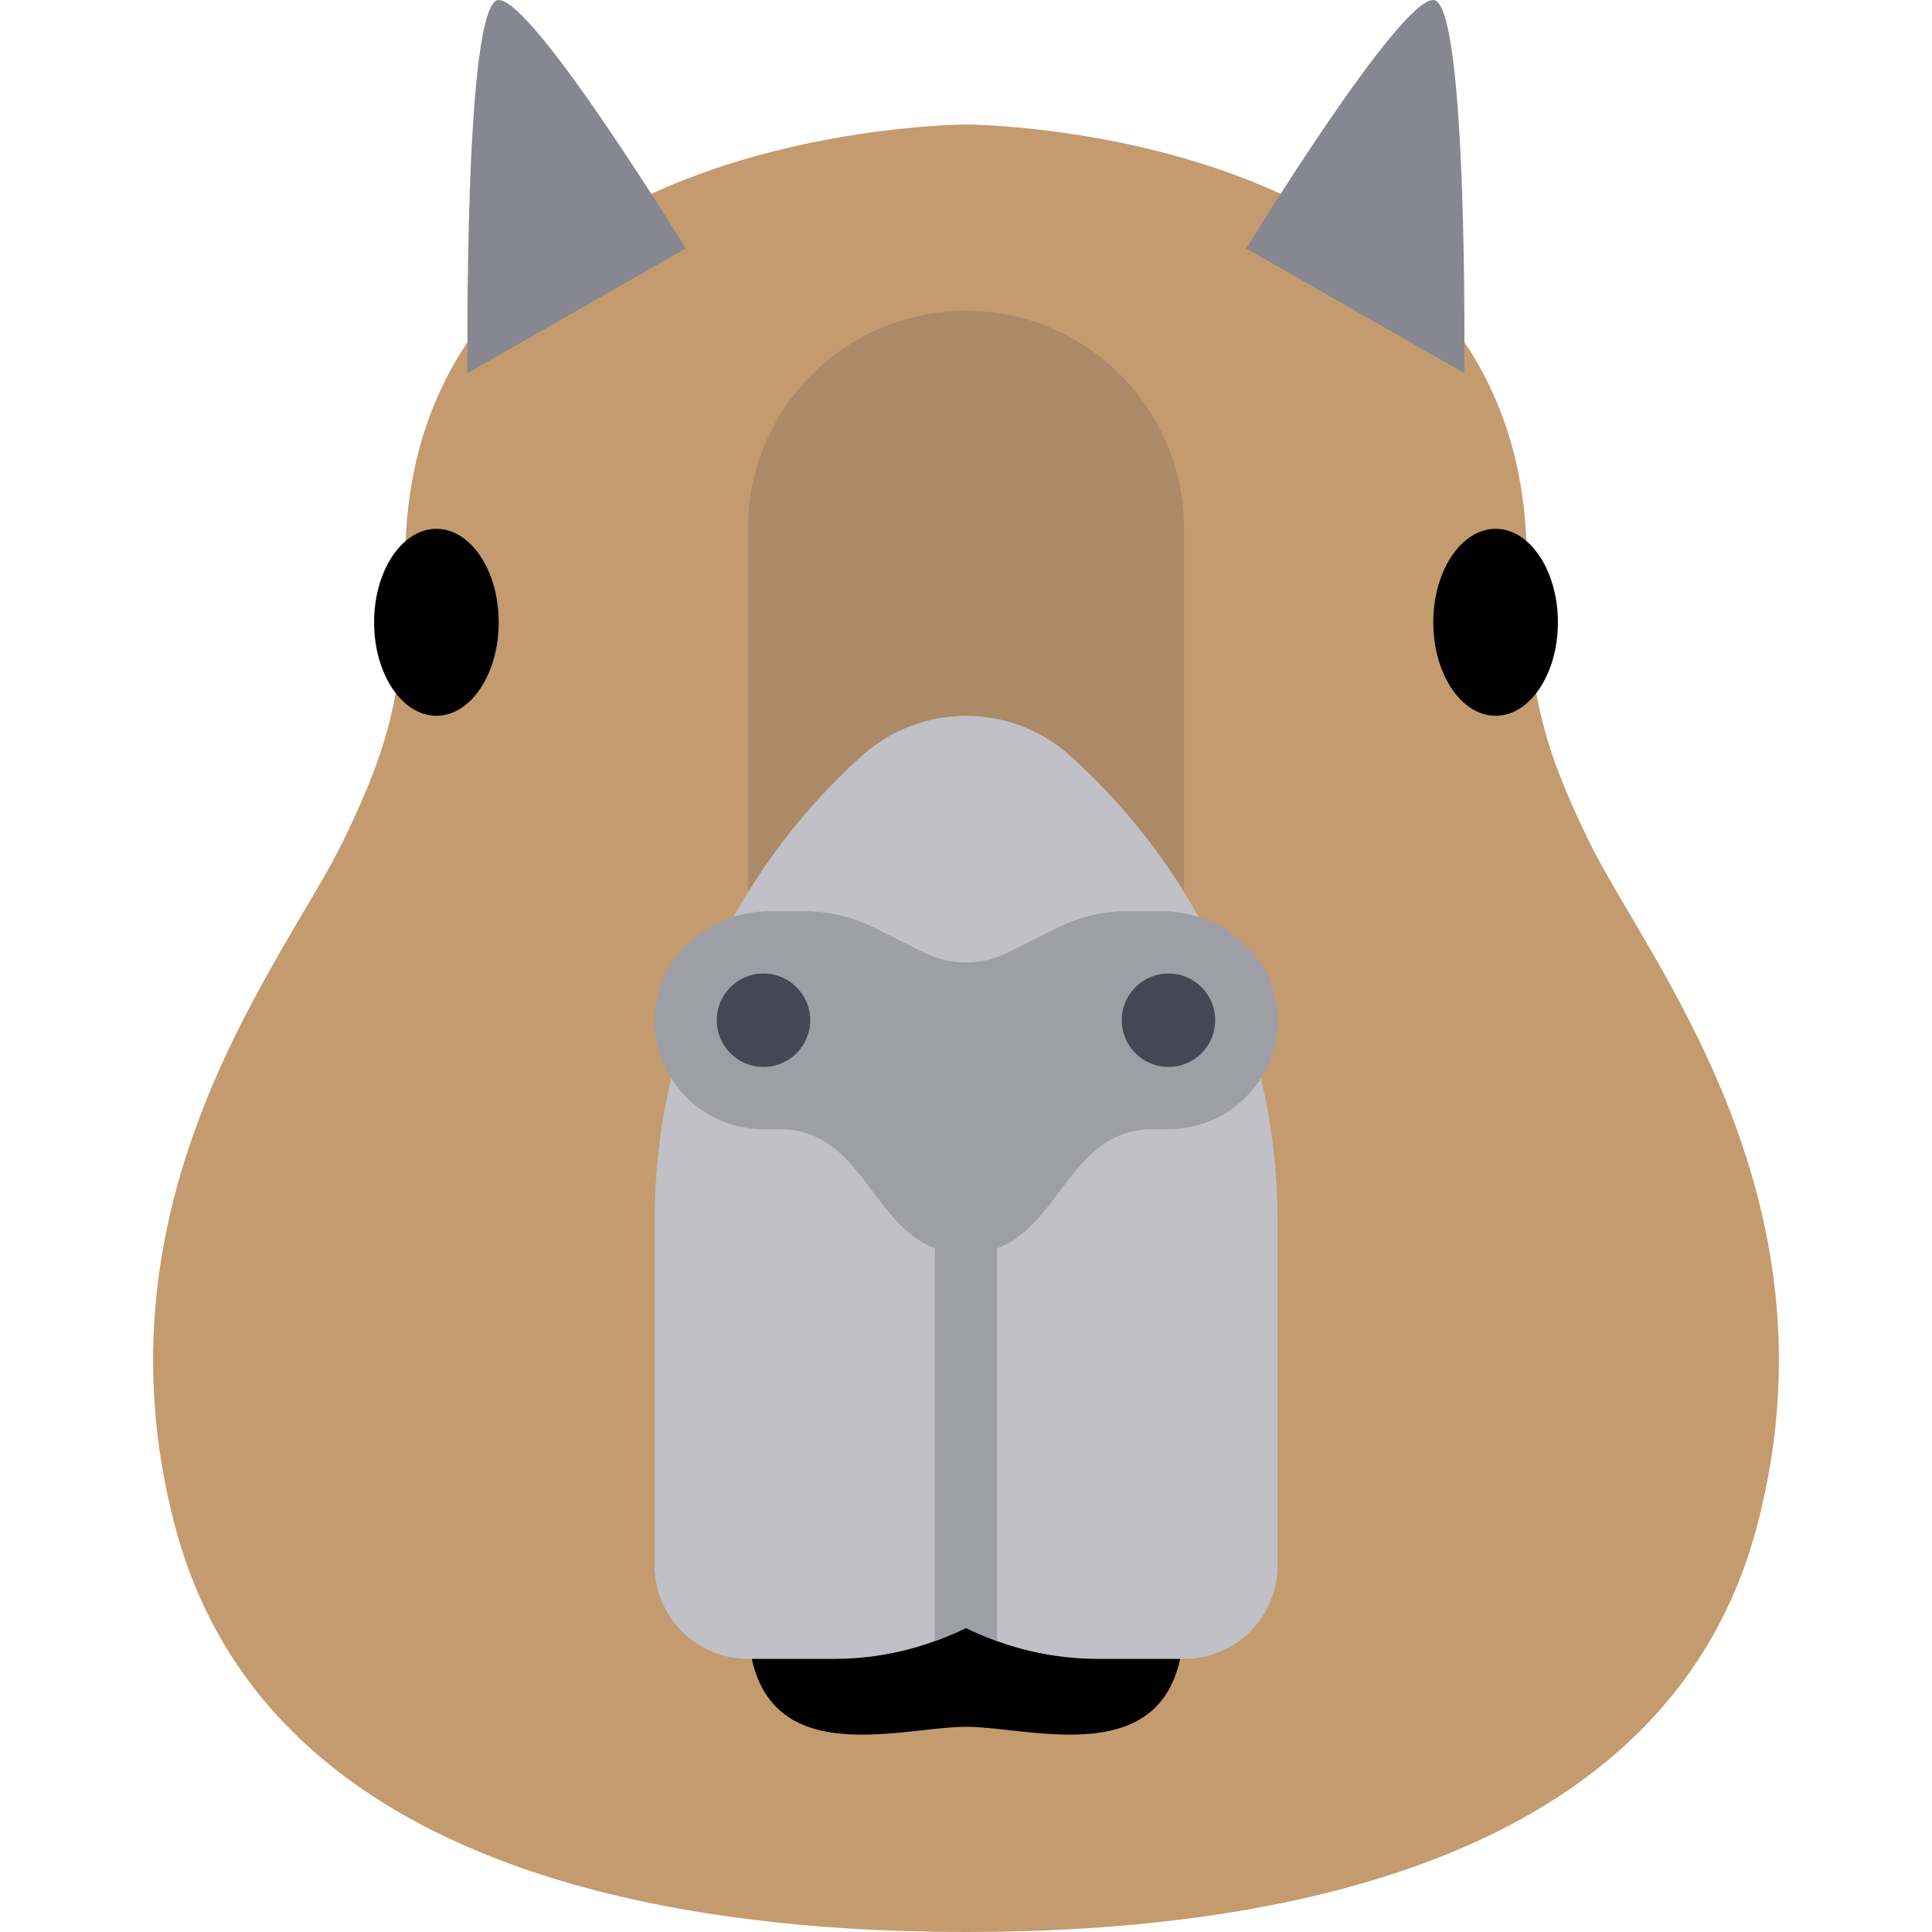
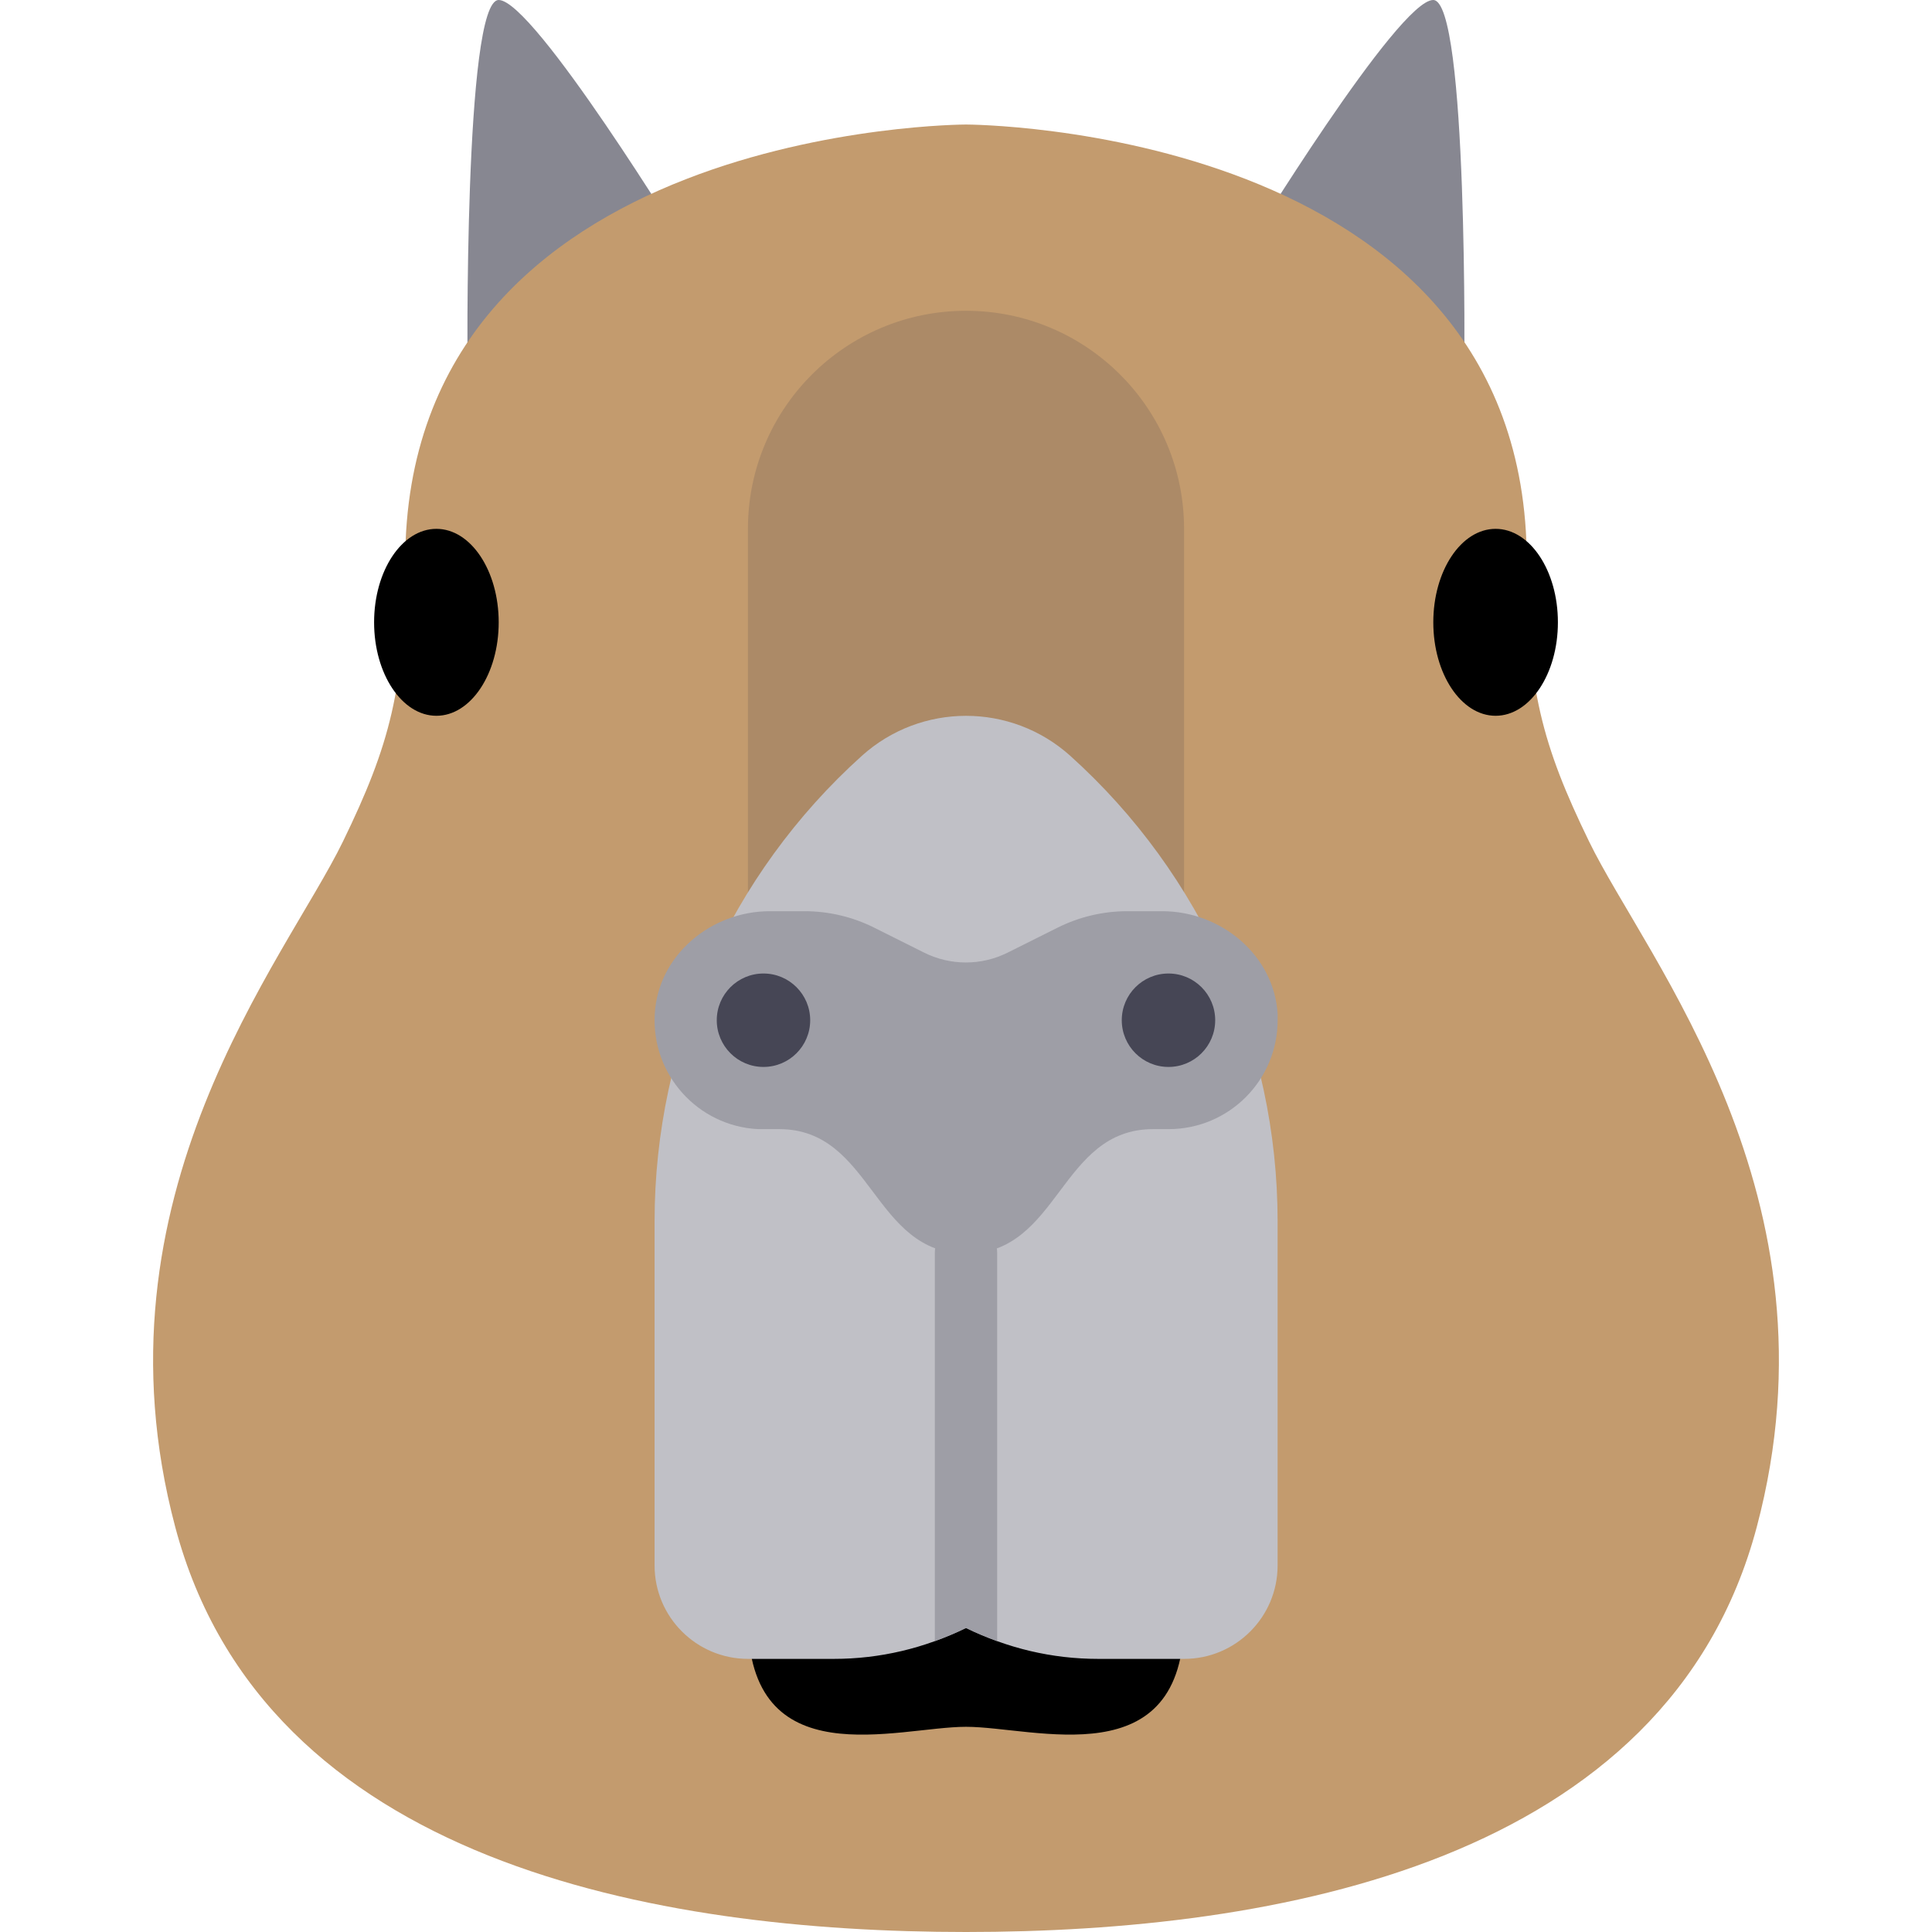
<svg xmlns="http://www.w3.org/2000/svg" viewBox="0 0 512 512">
  <defs>
-     <style>.cls-1{fill:#c39b6e;}.cls-2{fill:#ac8a67;}.cls-3{fill:#c0c0c6;}.cls-4{fill:#9e9ea6;}.cls-5{fill:#464655;}.cls-6{fill:#878791;}</style>
+     <style>.cls-1{fill:#878791;}.cls-2{fill:#c39b6e;}.cls-3{fill:#ac8a67;}.cls-4{fill:#c0c0c6;}.cls-5{fill:#9e9ea6;}.cls-6{fill:#464655;}</style>
  </defs>
-   <g class="capybara-head">
-     <path class="cls-1" d="M256,512c81.87,0,185.93-18.29,209.56-107.33C488.85,317,436.33,254.31,421.12,223c-12.38-25.46-16.51-40.59-16.51-74.3C404.61,33.15,256,33,256,33s-148.61.13-148.61,115.72c0,33.71-4.13,48.84-16.51,74.3C75.67,254.3,23.15,317,46.44,404.67,70.07,493.71,174.13,512,256,512Z" />
-     <path class="cls-2" d="M256,82.36h0a57.79,57.79,0,0,0-57.79,57.79v206.4A57.79,57.79,0,0,0,256,404.34h0a57.79,57.79,0,0,0,57.79-57.79h0V140.15A57.79,57.79,0,0,0,256,82.36Z" />
+   <g id="capybara-face">
+     <path class="cls-1" d="M181.7,65.85S141.45,0,132.16,0s-8.26,98.87-8.26,98.87Z" />
+     <path class="cls-1" d="M330.27,65.85S370.52,0,379.81,0s8.25,98.87,8.25,98.87Z" />
+     <path class="cls-2" d="M256,512c81.87,0,185.93-18.29,209.56-107.33C488.85,317,436.33,254.31,421.12,223c-12.38-25.46-16.51-40.59-16.51-74.3C404.61,33.15,256,33,256,33s-148.61.13-148.61,115.72c0,33.71-4.13,48.84-16.51,74.3C75.67,254.3,23.15,317,46.44,404.67,70.07,493.71,174.13,512,256,512Z" />
+     <path class="cls-3" d="M256,82.36h0a57.79,57.79,0,0,0-57.79,57.79v206.4A57.79,57.79,0,0,0,256,404.34h0a57.79,57.79,0,0,0,57.79-57.79h0V140.15A57.79,57.79,0,0,0,256,82.36Z" />
    <path d="M313.79,429c0,42.15-39.55,28.62-57.79,28.62S198.21,471.18,198.21,429s25.87-28.62,57.79-28.62S313.79,386.88,313.79,429Z" />
-     <path class="cls-3" d="M283.63,200.3h0a41.28,41.28,0,0,0-55.23,0h0a166,166,0,0,0-54.93,123.34v91.22a24.77,24.77,0,0,0,24.77,24.76H221a78.17,78.17,0,0,0,35-8.25,78.17,78.17,0,0,0,35,8.25h22.81a24.77,24.77,0,0,0,24.77-24.75h0V323.64A166,166,0,0,0,283.63,200.3Z" />
-     <path class="cls-4" d="M308,241.48h-9.26a41.21,41.21,0,0,0-18.46,4.36l-13.23,6.61a24.76,24.76,0,0,1-22.16,0l-13.22-6.61a41.21,41.21,0,0,0-18.46-4.36H204c-15.64,0-29.67,11.72-30.49,27.34a28.9,28.9,0,0,0,27.31,30.41c.52,0,1,0,1.55,0h4.13c24.76,0,24.76,33,49.53,33s24.77-33,49.54-33h4.13a28.88,28.88,0,0,0,28.89-28.89c0-.52,0-1,0-1.56C337.7,253.2,323.67,241.48,308,241.48Z" />
-     <path class="cls-4" d="M256,431.47a79.45,79.45,0,0,0,8.26,3.44V332a8.26,8.26,0,0,0-16.52,0V434.91A79.45,79.45,0,0,0,256,431.47Z" />
-     <circle class="cls-5" cx="202.33" cy="270.37" r="12.38" />
-     <circle class="cls-5" cx="309.66" cy="270.37" r="12.38" />
+     <path class="cls-4" d="M283.63,200.3h0a41.28,41.28,0,0,0-55.23,0h0a166,166,0,0,0-54.93,123.34v91.22a24.77,24.77,0,0,0,24.77,24.76H221a78.17,78.17,0,0,0,35-8.25,78.17,78.17,0,0,0,35,8.25h22.81a24.77,24.77,0,0,0,24.77-24.75h0V323.64A166,166,0,0,0,283.63,200.3Z" />
+     <path class="cls-5" d="M308,241.48h-9.26a41.21,41.21,0,0,0-18.46,4.36l-13.23,6.61a24.76,24.76,0,0,1-22.16,0l-13.22-6.61a41.21,41.21,0,0,0-18.46-4.36H204c-15.64,0-29.67,11.72-30.49,27.34a28.9,28.9,0,0,0,27.31,30.41h5.68c24.76,0,24.76,33,49.53,33s24.77-33,49.54-33h4.13a28.88,28.88,0,0,0,28.89-28.87v-1.58C337.7,253.2,323.67,241.48,308,241.48Z" />
+     <path class="cls-5" d="M256,431.47a79.45,79.45,0,0,0,8.26,3.44V332a8.26,8.26,0,0,0-16.52,0V434.91A79.45,79.45,0,0,0,256,431.47Z" />
+     <circle class="cls-6" cx="202.33" cy="270.37" r="12.38" />
+     <circle class="cls-6" cx="309.66" cy="270.37" r="12.38" />
  </g>
-   <g class="capybara-ears">
-     <path class="cls-6" d="M181.7,65.85S141.45,0,132.16,0s-8.26,98.87-8.26,98.87Z" />
-     <path class="cls-6" d="M330.27,65.85S370.52,0,379.81,0s8.25,98.87,8.25,98.87Z" />
-   </g>
-   <g class="capybara-eyes">
+   <g id="capybara-eyes">
    <ellipse cx="115.65" cy="164.92" rx="16.51" ry="24.77" />
    <ellipse cx="396.35" cy="164.92" rx="16.51" ry="24.77" />
  </g>
</svg>
